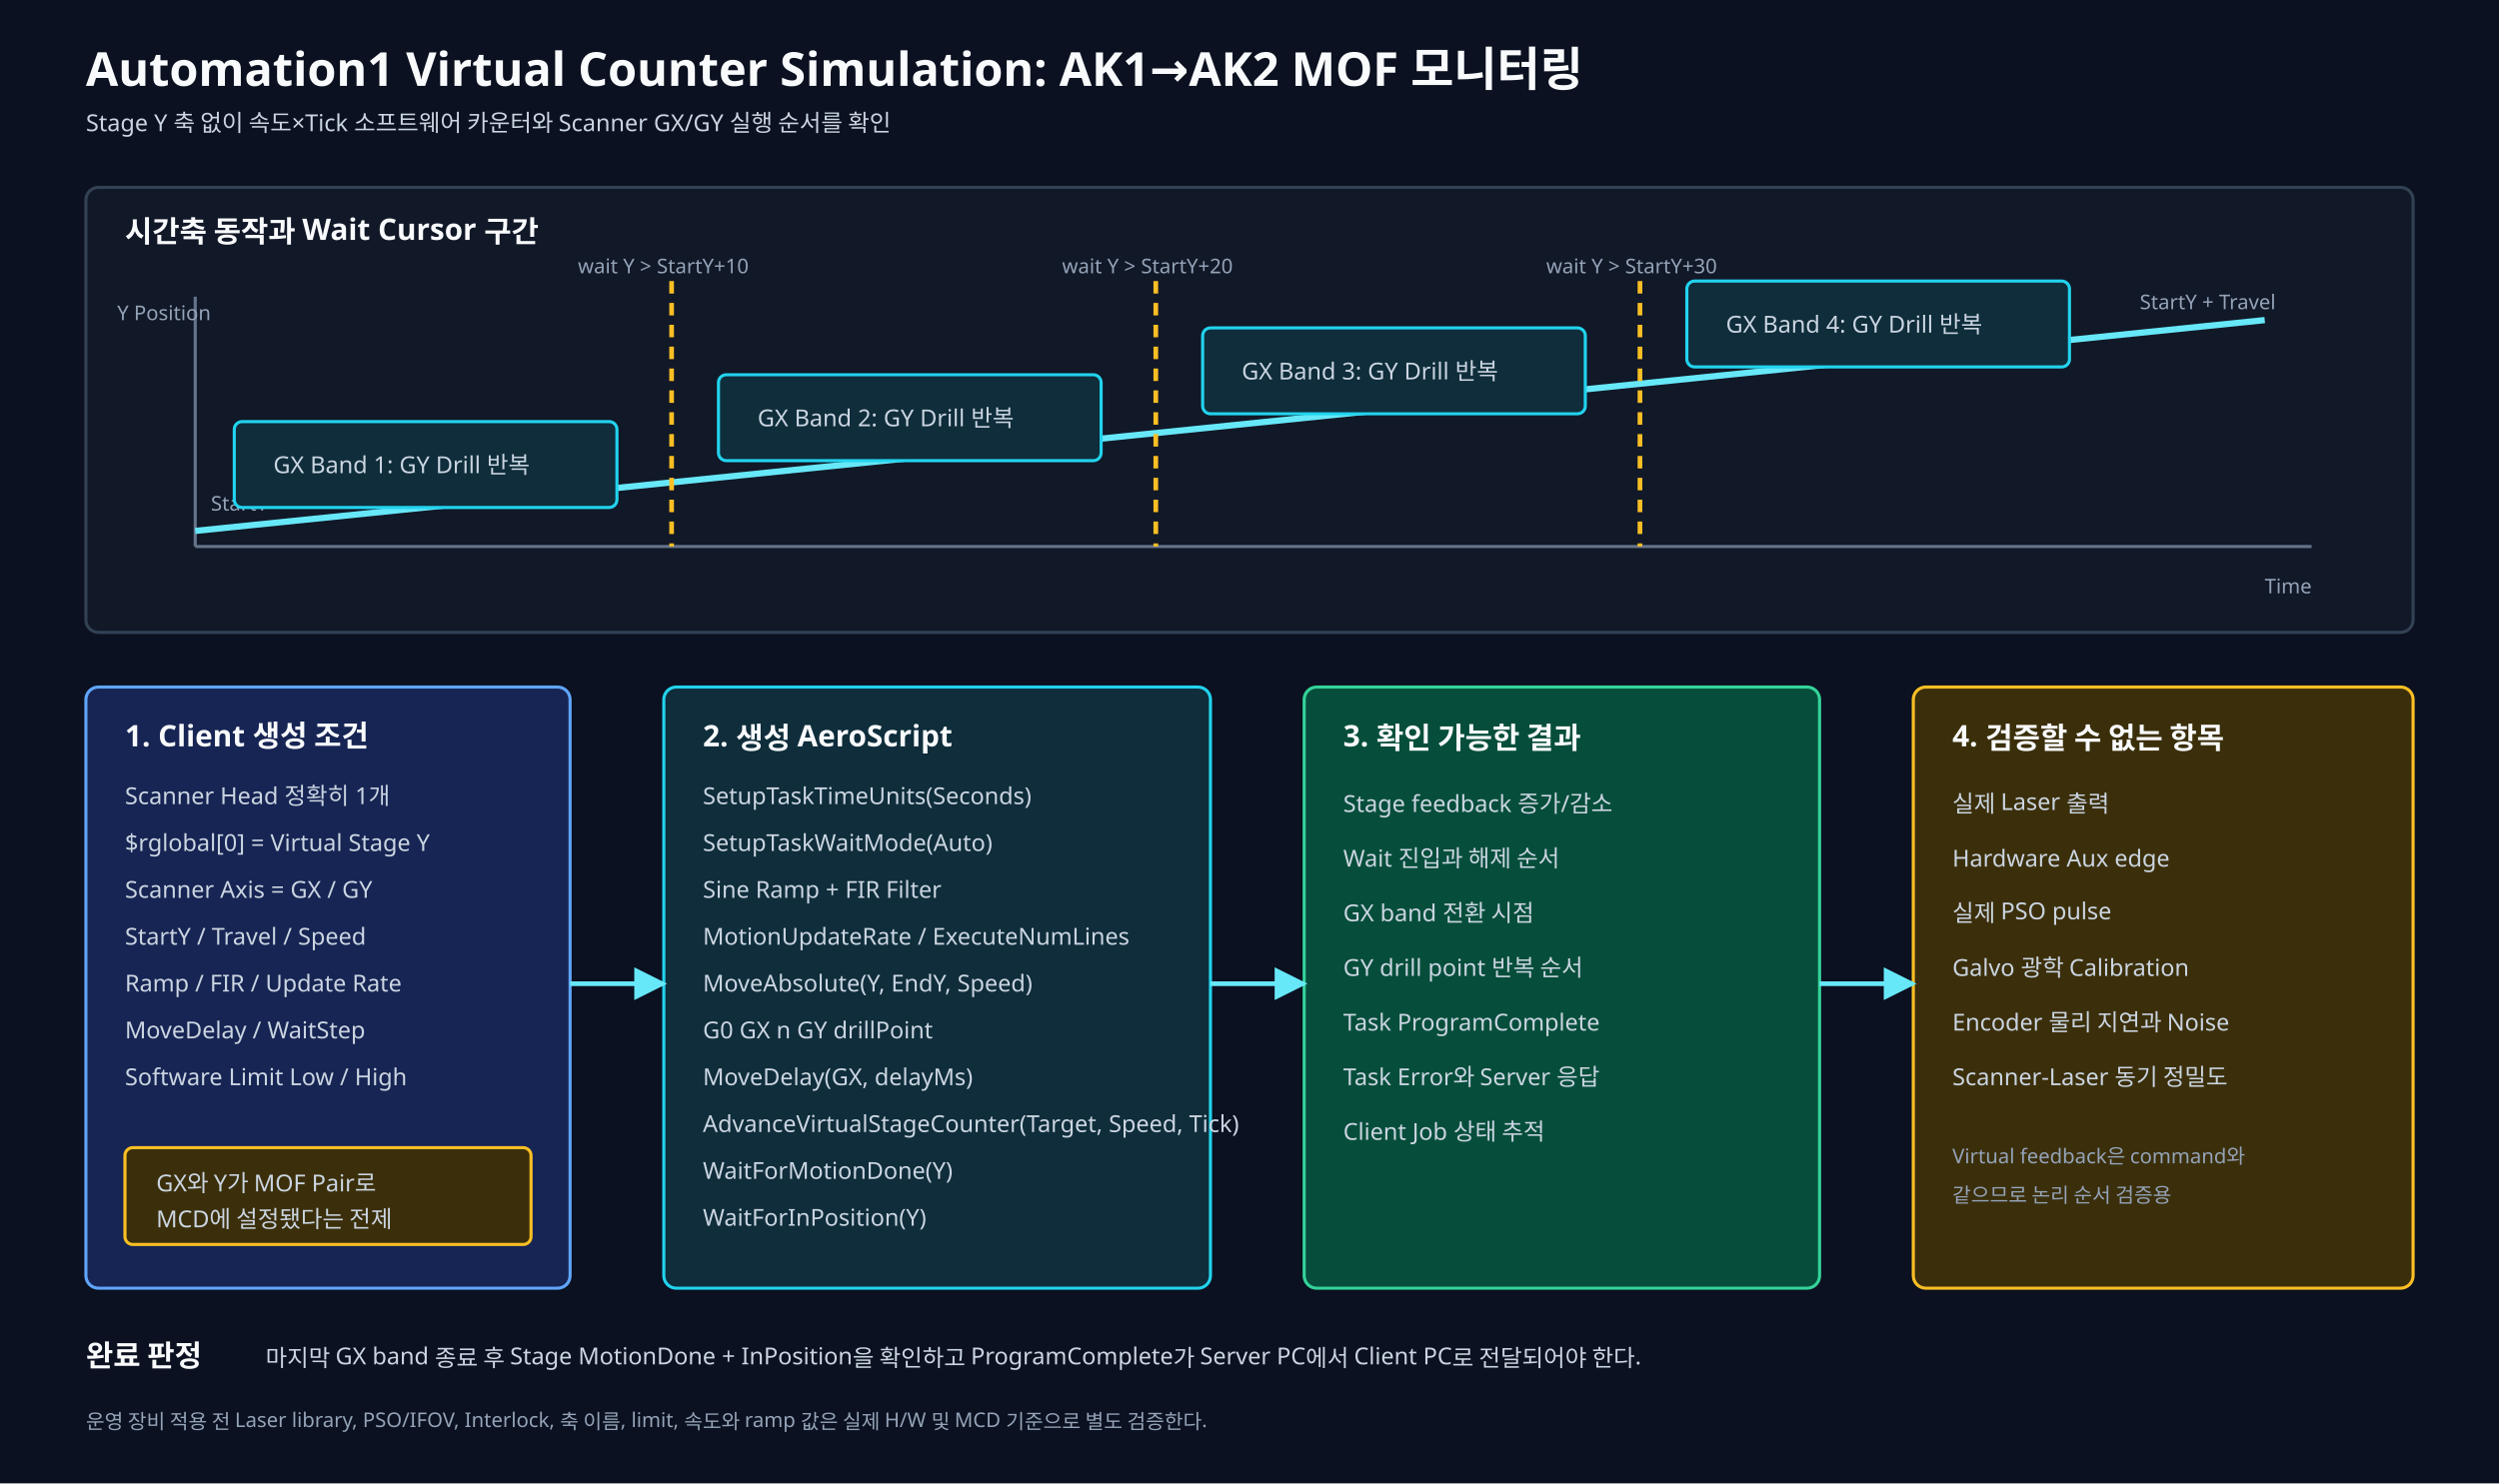
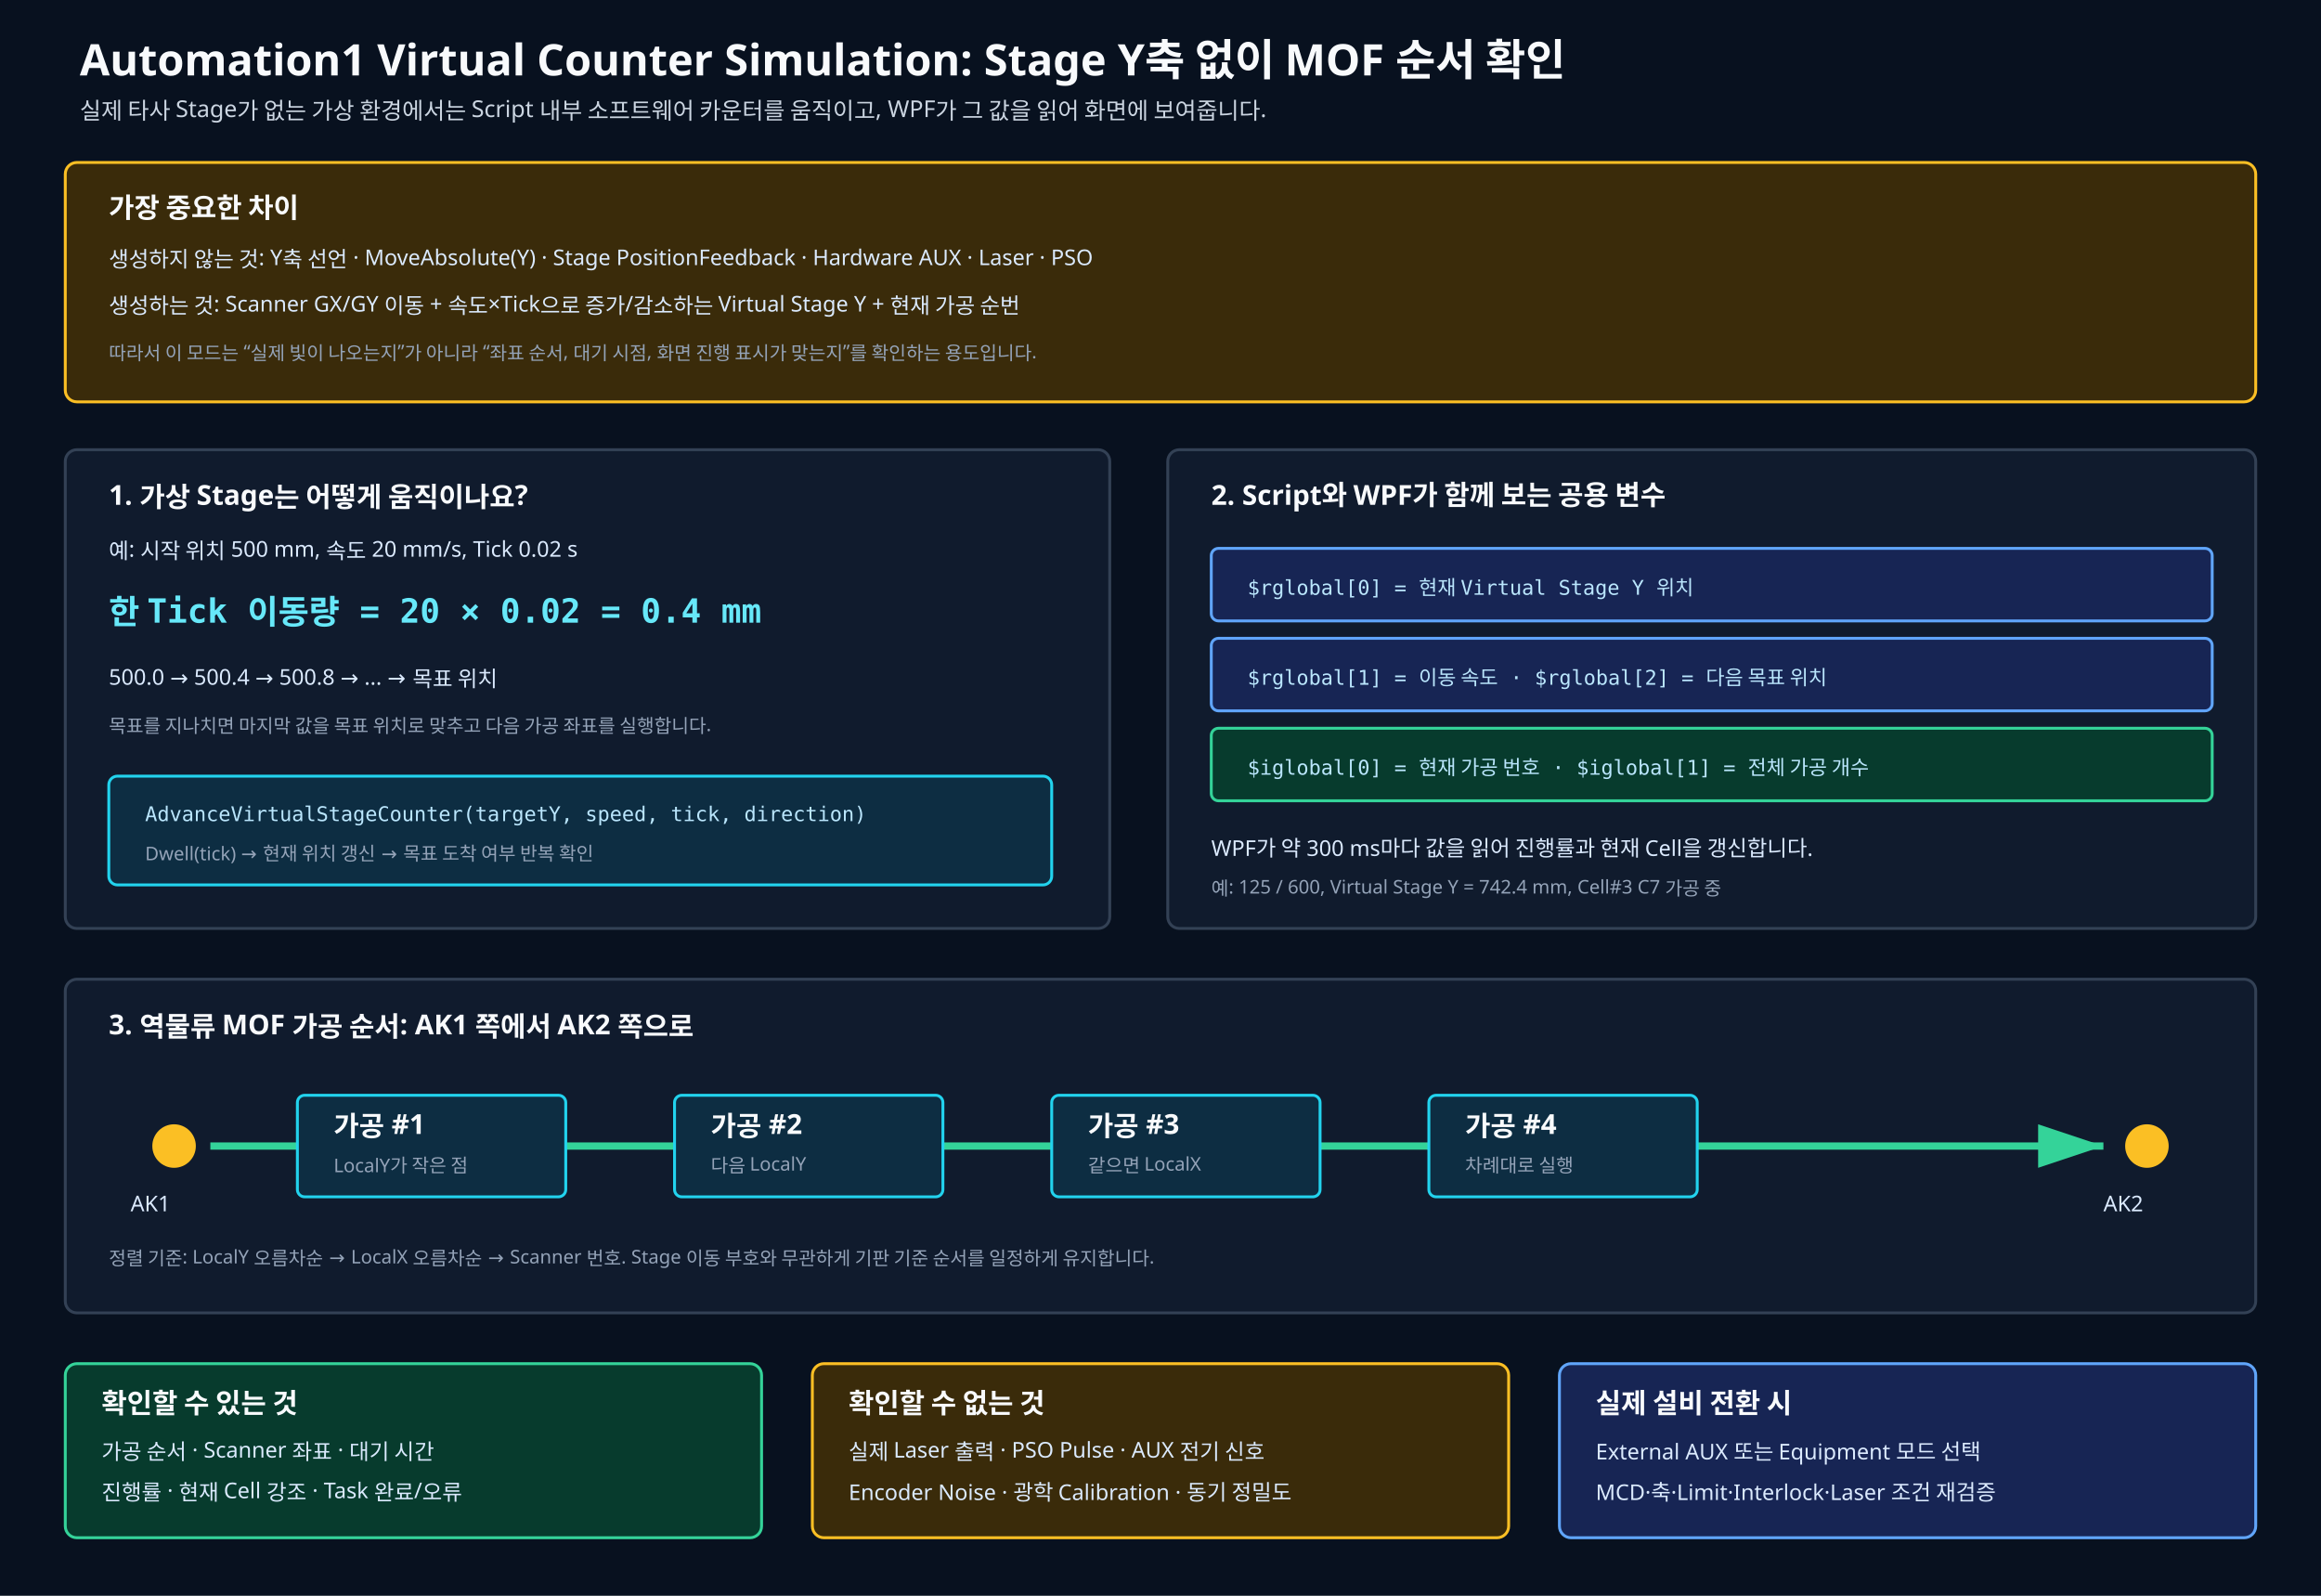
- <svg xmlns="http://www.w3.org/2000/svg" width="1600" height="950" viewBox="0 0 1600 950">
+ <svg xmlns="http://www.w3.org/2000/svg" width="1600" height="1100" viewBox="0 0 1600 1100">
  <defs>
    <style>
-       .title{font:700 30px 'Segoe UI',sans-serif;fill:#f8fafc}.h{font:700 19px 'Segoe UI',sans-serif;fill:#f8fafc}.t{font:15px 'Segoe UI',sans-serif;fill:#cbd5e1}.s{font:13px 'Segoe UI',sans-serif;fill:#94a3b8}.box{fill:#111827;stroke:#334155;stroke-width:2}.cyan{fill:#0f2d3b;stroke:#22d3ee;stroke-width:2}.blue{fill:#172554;stroke:#60a5fa;stroke-width:2}.green{fill:#064e3b;stroke:#34d399;stroke-width:2}.warn{fill:#3b2f0b;stroke:#fbbf24;stroke-width:2}.line{stroke:#67e8f9;stroke-width:4;fill:none}.wait{stroke:#fbbf24;stroke-width:3;stroke-dasharray:8 6}.arrow{stroke:#67e8f9;stroke-width:3;fill:none;marker-end:url(#m)}
+       .bg{fill:#08111f}.panel{fill:#101b2d;stroke:#334155;stroke-width:2}.cyan{fill:#0d2d42;stroke:#22d3ee;stroke-width:2}.blue{fill:#172554;stroke:#60a5fa;stroke-width:2}.green{fill:#073b2d;stroke:#34d399;stroke-width:2}.warn{fill:#3a2b0a;stroke:#fbbf24;stroke-width:2}.title{fill:#f8fafc;font:700 30px 'Malgun Gothic',sans-serif}.sub{fill:#cbd5e1;font:16px 'Malgun Gothic',sans-serif}.h{fill:#f8fafc;font:700 19px 'Malgun Gothic',sans-serif}.t{fill:#dbeafe;font:15px 'Malgun Gothic',sans-serif}.s{fill:#94a3b8;font:13px 'Malgun Gothic',sans-serif}.code{fill:#bae6fd;font:14px Consolas,monospace}.big{fill:#67e8f9;font:700 23px Consolas,monospace}.arrow{stroke:#67e8f9;stroke-width:3;fill:none;marker-end:url(#head)}.flow{stroke:#34d399;stroke-width:5;fill:none;marker-end:url(#greenHead)}.dash{stroke:#fbbf24;stroke-width:3;stroke-dasharray:8 6;fill:none}
    </style>
-     <marker id="m" viewBox="0 0 10 10" refX="9" refY="5" markerWidth="7" markerHeight="7" orient="auto">
-       <path d="M0 0L10 5L0 10Z" fill="#67e8f9" />
+     <marker id="head" markerWidth="10" markerHeight="10" refX="9" refY="3" orient="auto">
+       <path d="M0,0 L0,6 L9,3 z" fill="#67e8f9" />
+     </marker>
+     <marker id="greenHead" markerWidth="10" markerHeight="10" refX="9" refY="3" orient="auto">
+       <path d="M0,0 L0,6 L9,3 z" fill="#34d399" />
    </marker>
  </defs>
-   <rect width="1600" height="950" fill="#0b1120" />
-   <text x="55" y="55" class="title">Automation1 Virtual Counter Simulation: AK1→AK2 MOF 모니터링</text>
-   <text x="55" y="84" class="t">Stage Y 축 없이 속도×Tick 소프트웨어 카운터와 Scanner GX/GY 실행 순서를 확인</text>
-   <rect x="55" y="120" width="1490" height="285" rx="8" class="box" />
-   <text x="80" y="155" class="h">시간축 동작과 Wait Cursor 구간</text>
-   <line x1="125" y1="350" x2="1480" y2="350" stroke="#64748b" stroke-width="2" />
-   <line x1="125" y1="190" x2="125" y2="350" stroke="#64748b" stroke-width="2" />
-   <text x="75" y="205" class="s">Y Position</text>
-   <text x="1450" y="380" class="s">Time</text>
-   <path d="M125 340 L1450 205" class="line" />
-   <text x="135" y="327" class="s">StartY</text>
-   <text x="1370" y="198" class="s">StartY + Travel</text>
-   <line x1="430" y1="180" x2="430" y2="350" class="wait" />
-   <line x1="740" y1="180" x2="740" y2="350" class="wait" />
-   <line x1="1050" y1="180" x2="1050" y2="350" class="wait" />
-   <text x="370" y="175" class="s">wait Y &gt; StartY+10</text>
-   <text x="680" y="175" class="s">wait Y &gt; StartY+20</text>
-   <text x="990" y="175" class="s">wait Y &gt; StartY+30</text>
-   <rect x="150" y="270" width="245" height="55" rx="5" class="cyan" />
-   <text x="175" y="303" class="t">GX Band 1: GY Drill 반복</text>
-   <rect x="460" y="240" width="245" height="55" rx="5" class="cyan" />
-   <text x="485" y="273" class="t">GX Band 2: GY Drill 반복</text>
-   <rect x="770" y="210" width="245" height="55" rx="5" class="cyan" />
-   <text x="795" y="243" class="t">GX Band 3: GY Drill 반복</text>
-   <rect x="1080" y="180" width="245" height="55" rx="5" class="cyan" />
-   <text x="1105" y="213" class="t">GX Band 4: GY Drill 반복</text>
-   <rect x="55" y="440" width="310" height="385" rx="8" class="blue" />
-   <text x="80" y="478" class="h">1. Client 생성 조건</text>
-   <text x="80" y="515" class="t">Scanner Head 정확히 1개</text>
-   <text x="80" y="545" class="t">$rglobal[0] = Virtual Stage Y</text>
-   <text x="80" y="575" class="t">Scanner Axis = GX / GY</text>
-   <text x="80" y="605" class="t">StartY / Travel / Speed</text>
-   <text x="80" y="635" class="t">Ramp / FIR / Update Rate</text>
-   <text x="80" y="665" class="t">MoveDelay / WaitStep</text>
-   <text x="80" y="695" class="t">Software Limit Low / High</text>
-   <rect x="80" y="735" width="260" height="62" rx="5" class="warn" />
-   <text x="100" y="763" class="t">GX와 Y가 MOF Pair로</text>
-   <text x="100" y="786" class="t">MCD에 설정됐다는 전제</text>
-   <rect x="425" y="440" width="350" height="385" rx="8" class="cyan" />
-   <text x="450" y="478" class="h">2. 생성 AeroScript</text>
-   <text x="450" y="515" class="t">SetupTaskTimeUnits(Seconds)</text>
-   <text x="450" y="545" class="t">SetupTaskWaitMode(Auto)</text>
-   <text x="450" y="575" class="t">Sine Ramp + FIR Filter</text>
-   <text x="450" y="605" class="t">MotionUpdateRate / ExecuteNumLines</text>
-   <text x="450" y="635" class="t">MoveAbsolute(Y, EndY, Speed)</text>
-   <text x="450" y="665" class="t">G0 GX n GY drillPoint</text>
-   <text x="450" y="695" class="t">MoveDelay(GX, delayMs)</text>
-   <text x="450" y="725" class="t">AdvanceVirtualStageCounter(Target, Speed, Tick)</text>
-   <text x="450" y="755" class="t">WaitForMotionDone(Y)</text>
-   <text x="450" y="785" class="t">WaitForInPosition(Y)</text>
-   <rect x="835" y="440" width="330" height="385" rx="8" class="green" />
-   <text x="860" y="478" class="h">3. 확인 가능한 결과</text>
-   <text x="860" y="520" class="t">Stage feedback 증가/감소</text>
-   <text x="860" y="555" class="t">Wait 진입과 해제 순서</text>
-   <text x="860" y="590" class="t">GX band 전환 시점</text>
-   <text x="860" y="625" class="t">GY drill point 반복 순서</text>
-   <text x="860" y="660" class="t">Task ProgramComplete</text>
-   <text x="860" y="695" class="t">Task Error와 Server 응답</text>
-   <text x="860" y="730" class="t">Client Job 상태 추적</text>
-   <rect x="1225" y="440" width="320" height="385" rx="8" class="warn" />
-   <text x="1250" y="478" class="h">4. 검증할 수 없는 항목</text>
-   <text x="1250" y="520" class="t">실제 Laser 출력</text>
-   <text x="1250" y="555" class="t">Hardware Aux edge</text>
-   <text x="1250" y="590" class="t">실제 PSO pulse</text>
-   <text x="1250" y="625" class="t">Galvo 광학 Calibration</text>
-   <text x="1250" y="660" class="t">Encoder 물리 지연과 Noise</text>
-   <text x="1250" y="695" class="t">Scanner-Laser 동기 정밀도</text>
-   <text x="1250" y="745" class="s">Virtual feedback은 command와</text>
-   <text x="1250" y="770" class="s">같으므로 논리 순서 검증용</text>
-   <path d="M365 630H425" class="arrow" />
-   <path d="M775 630H835" class="arrow" />
-   <path d="M1165 630H1225" class="arrow" />
-   <text x="55" y="875" class="h">완료 판정</text>
-   <text x="170" y="875" class="t">마지막 GX band 종료 후 Stage MotionDone + InPosition을 확인하고 ProgramComplete가 Server PC에서 Client PC로 전달되어야 한다.</text>
-   <text x="55" y="915" class="s">운영 장비 적용 전 Laser library, PSO/IFOV, Interlock, 축 이름, limit, 속도와 ramp 값은 실제 H/W 및 MCD 기준으로 별도 검증한다.</text>
+   <rect class="bg" width="1600" height="1100" />
+   <text x="55" y="52" class="title">Automation1 Virtual Counter Simulation: Stage Y축 없이 MOF 순서 확인</text>
+   <text x="55" y="82" class="sub">실제 타사 Stage가 없는 가상 환경에서는 Script 내부 소프트웨어 카운터를 움직이고, WPF가 그 값을 읽어 화면에 보여줍니다.</text>
+   <rect x="45" y="112" width="1510" height="165" rx="8" class="warn" />
+   <text x="75" y="150" class="h">가장 중요한 차이</text>
+   <text x="75" y="184" class="t">생성하지 않는 것: Y축 선언 · MoveAbsolute(Y) · Stage PositionFeedback · Hardware AUX · Laser · PSO</text>
+   <text x="75" y="216" class="t">생성하는 것: Scanner GX/GY 이동 + 속도×Tick으로 증가/감소하는 Virtual Stage Y + 현재 가공 순번</text>
+   <text x="75" y="248" class="s">따라서 이 모드는 “실제 빛이 나오는지”가 아니라 “좌표 순서, 대기 시점, 화면 진행 표시가 맞는지”를 확인하는 용도입니다.</text>
+   <rect x="45" y="310" width="720" height="330" rx="8" class="panel" />
+   <text x="75" y="348" class="h">1. 가상 Stage는 어떻게 움직이나요?</text>
+   <text x="75" y="385" class="t">예: 시작 위치 500 mm, 속도 20 mm/s, Tick 0.02 s</text>
+   <text x="75" y="430" class="big">한 Tick 이동량 = 20 × 0.02 = 0.4 mm</text>
+   <text x="75" y="472" class="t">500.0 → 500.4 → 500.8 → ... → 목표 위치</text>
+   <text x="75" y="505" class="s">목표를 지나치면 마지막 값을 목표 위치로 맞추고 다음 가공 좌표를 실행합니다.</text>
+   <rect x="75" y="535" width="650" height="75" rx="6" class="cyan" />
+   <text x="100" y="566" class="code">AdvanceVirtualStageCounter(targetY, speed, tick, direction)</text>
+   <text x="100" y="593" class="s">Dwell(tick) → 현재 위치 갱신 → 목표 도착 여부 반복 확인</text>
+   <rect x="805" y="310" width="750" height="330" rx="8" class="panel" />
+   <text x="835" y="348" class="h">2. Script와 WPF가 함께 보는 공용 변수</text>
+   <rect x="835" y="378" width="690" height="50" rx="5" class="blue" />
+   <text x="860" y="410" class="code">$rglobal[0] = 현재 Virtual Stage Y 위치</text>
+   <rect x="835" y="440" width="690" height="50" rx="5" class="blue" />
+   <text x="860" y="472" class="code">$rglobal[1] = 이동 속도 · $rglobal[2] = 다음 목표 위치</text>
+   <rect x="835" y="502" width="690" height="50" rx="5" class="green" />
+   <text x="860" y="534" class="code">$iglobal[0] = 현재 가공 번호 · $iglobal[1] = 전체 가공 개수</text>
+   <text x="835" y="590" class="t">WPF가 약 300 ms마다 값을 읽어 진행률과 현재 Cell을 갱신합니다.</text>
+   <text x="835" y="617" class="s">예: 125 / 600, Virtual Stage Y = 742.4 mm, Cell#3 C7 가공 중</text>
+   <rect x="45" y="675" width="1510" height="230" rx="8" class="panel" />
+   <text x="75" y="713" class="h">3. 역물류 MOF 가공 순서: AK1 쪽에서 AK2 쪽으로</text>
+   <circle cx="120" cy="790" r="15" fill="#fbbf24" />
+   <text x="90" y="835" class="t">AK1</text>
+   <path d="M145 790 H1450" class="flow" />
+   <circle cx="1480" cy="790" r="15" fill="#fbbf24" />
+   <text x="1450" y="835" class="t">AK2</text>
+   <rect x="205" y="755" width="185" height="70" rx="5" class="cyan" />
+   <text x="230" y="783" class="h">가공 #1</text>
+   <text x="230" y="808" class="s">LocalY가 작은 점</text>
+   <rect x="465" y="755" width="185" height="70" rx="5" class="cyan" />
+   <text x="490" y="783" class="h">가공 #2</text>
+   <text x="490" y="808" class="s">다음 LocalY</text>
+   <rect x="725" y="755" width="185" height="70" rx="5" class="cyan" />
+   <text x="750" y="783" class="h">가공 #3</text>
+   <text x="750" y="808" class="s">같으면 LocalX</text>
+   <rect x="985" y="755" width="185" height="70" rx="5" class="cyan" />
+   <text x="1010" y="783" class="h">가공 #4</text>
+   <text x="1010" y="808" class="s">차례대로 실행</text>
+   <text x="75" y="872" class="s">정렬 기준: LocalY 오름차순 → LocalX 오름차순 → Scanner 번호. Stage 이동 부호와 무관하게 기판 기준 순서를 일정하게 유지합니다.</text>
+   <rect x="45" y="940" width="480" height="120" rx="8" class="green" />
+   <text x="70" y="974" class="h">확인할 수 있는 것</text>
+   <text x="70" y="1006" class="t">가공 순서 · Scanner 좌표 · 대기 시간</text>
+   <text x="70" y="1034" class="t">진행률 · 현재 Cell 강조 · Task 완료/오류</text>
+   <rect x="560" y="940" width="480" height="120" rx="8" class="warn" />
+   <text x="585" y="974" class="h">확인할 수 없는 것</text>
+   <text x="585" y="1006" class="t">실제 Laser 출력 · PSO Pulse · AUX 전기 신호</text>
+   <text x="585" y="1034" class="t">Encoder Noise · 광학 Calibration · 동기 정밀도</text>
+   <rect x="1075" y="940" width="480" height="120" rx="8" class="blue" />
+   <text x="1100" y="974" class="h">실제 설비 전환 시</text>
+   <text x="1100" y="1006" class="t">External AUX 또는 Equipment 모드 선택</text>
+   <text x="1100" y="1034" class="t">MCD·축·Limit·Interlock·Laser 조건 재검증</text>
</svg>
